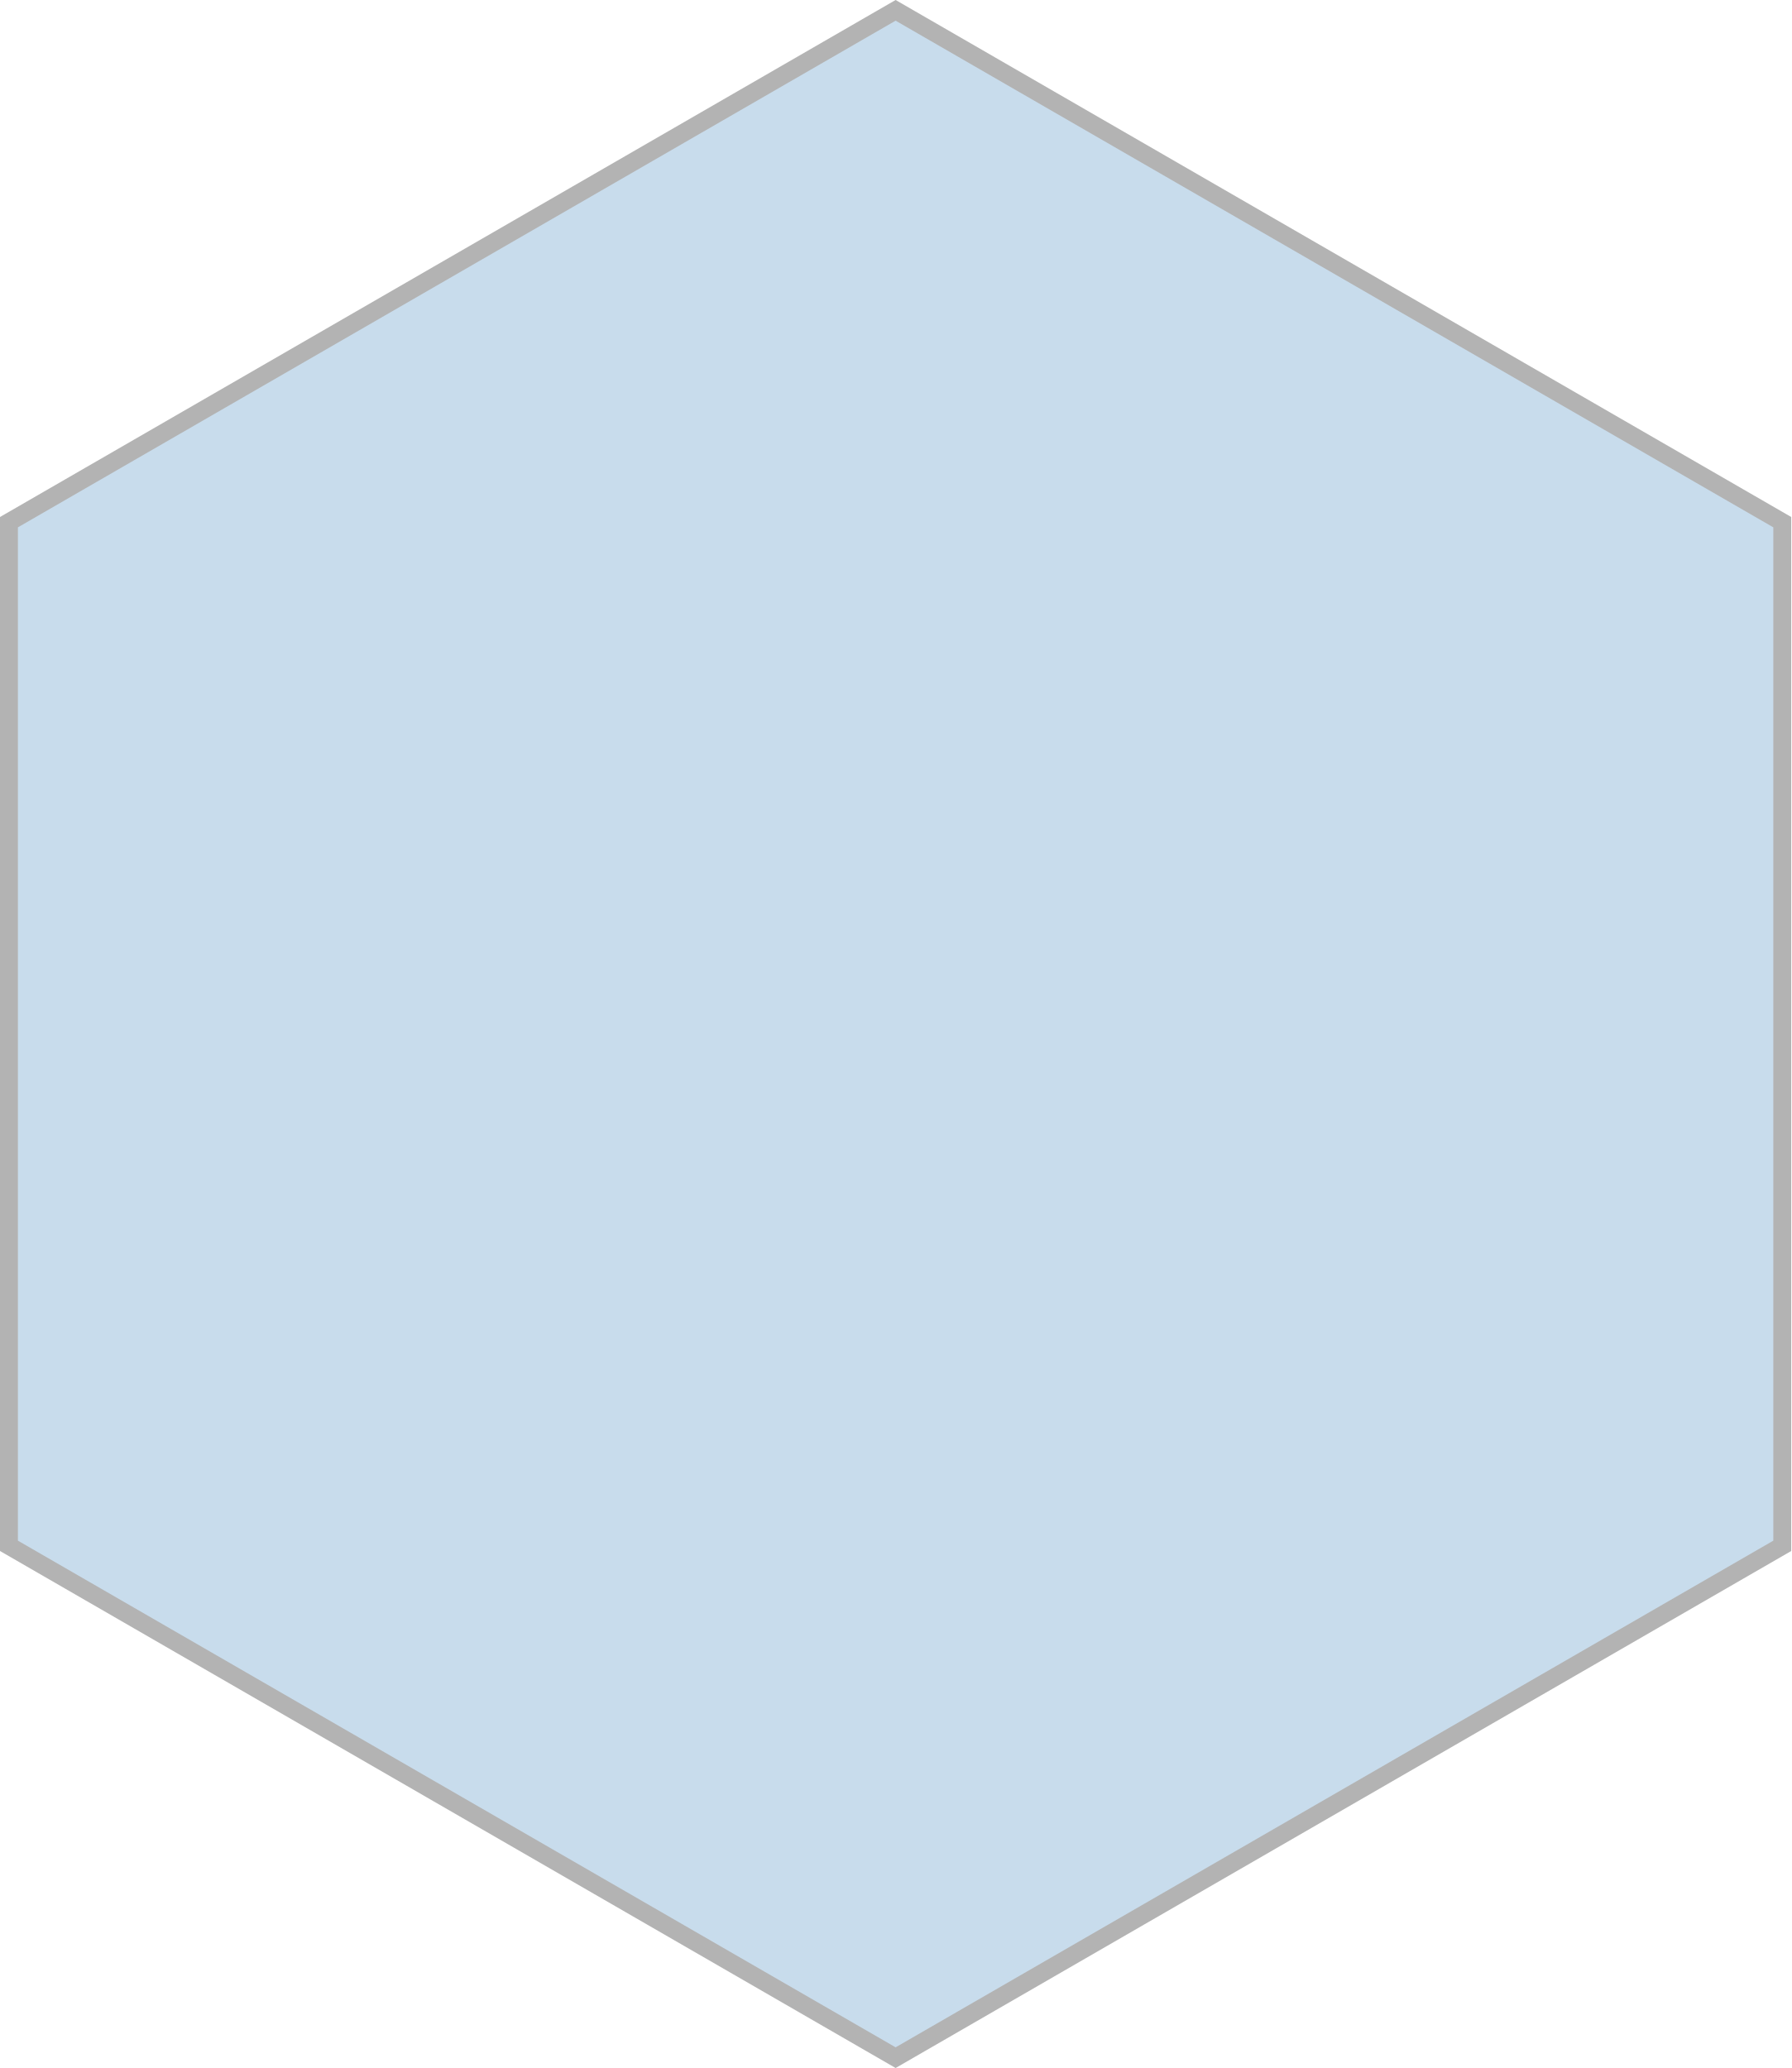
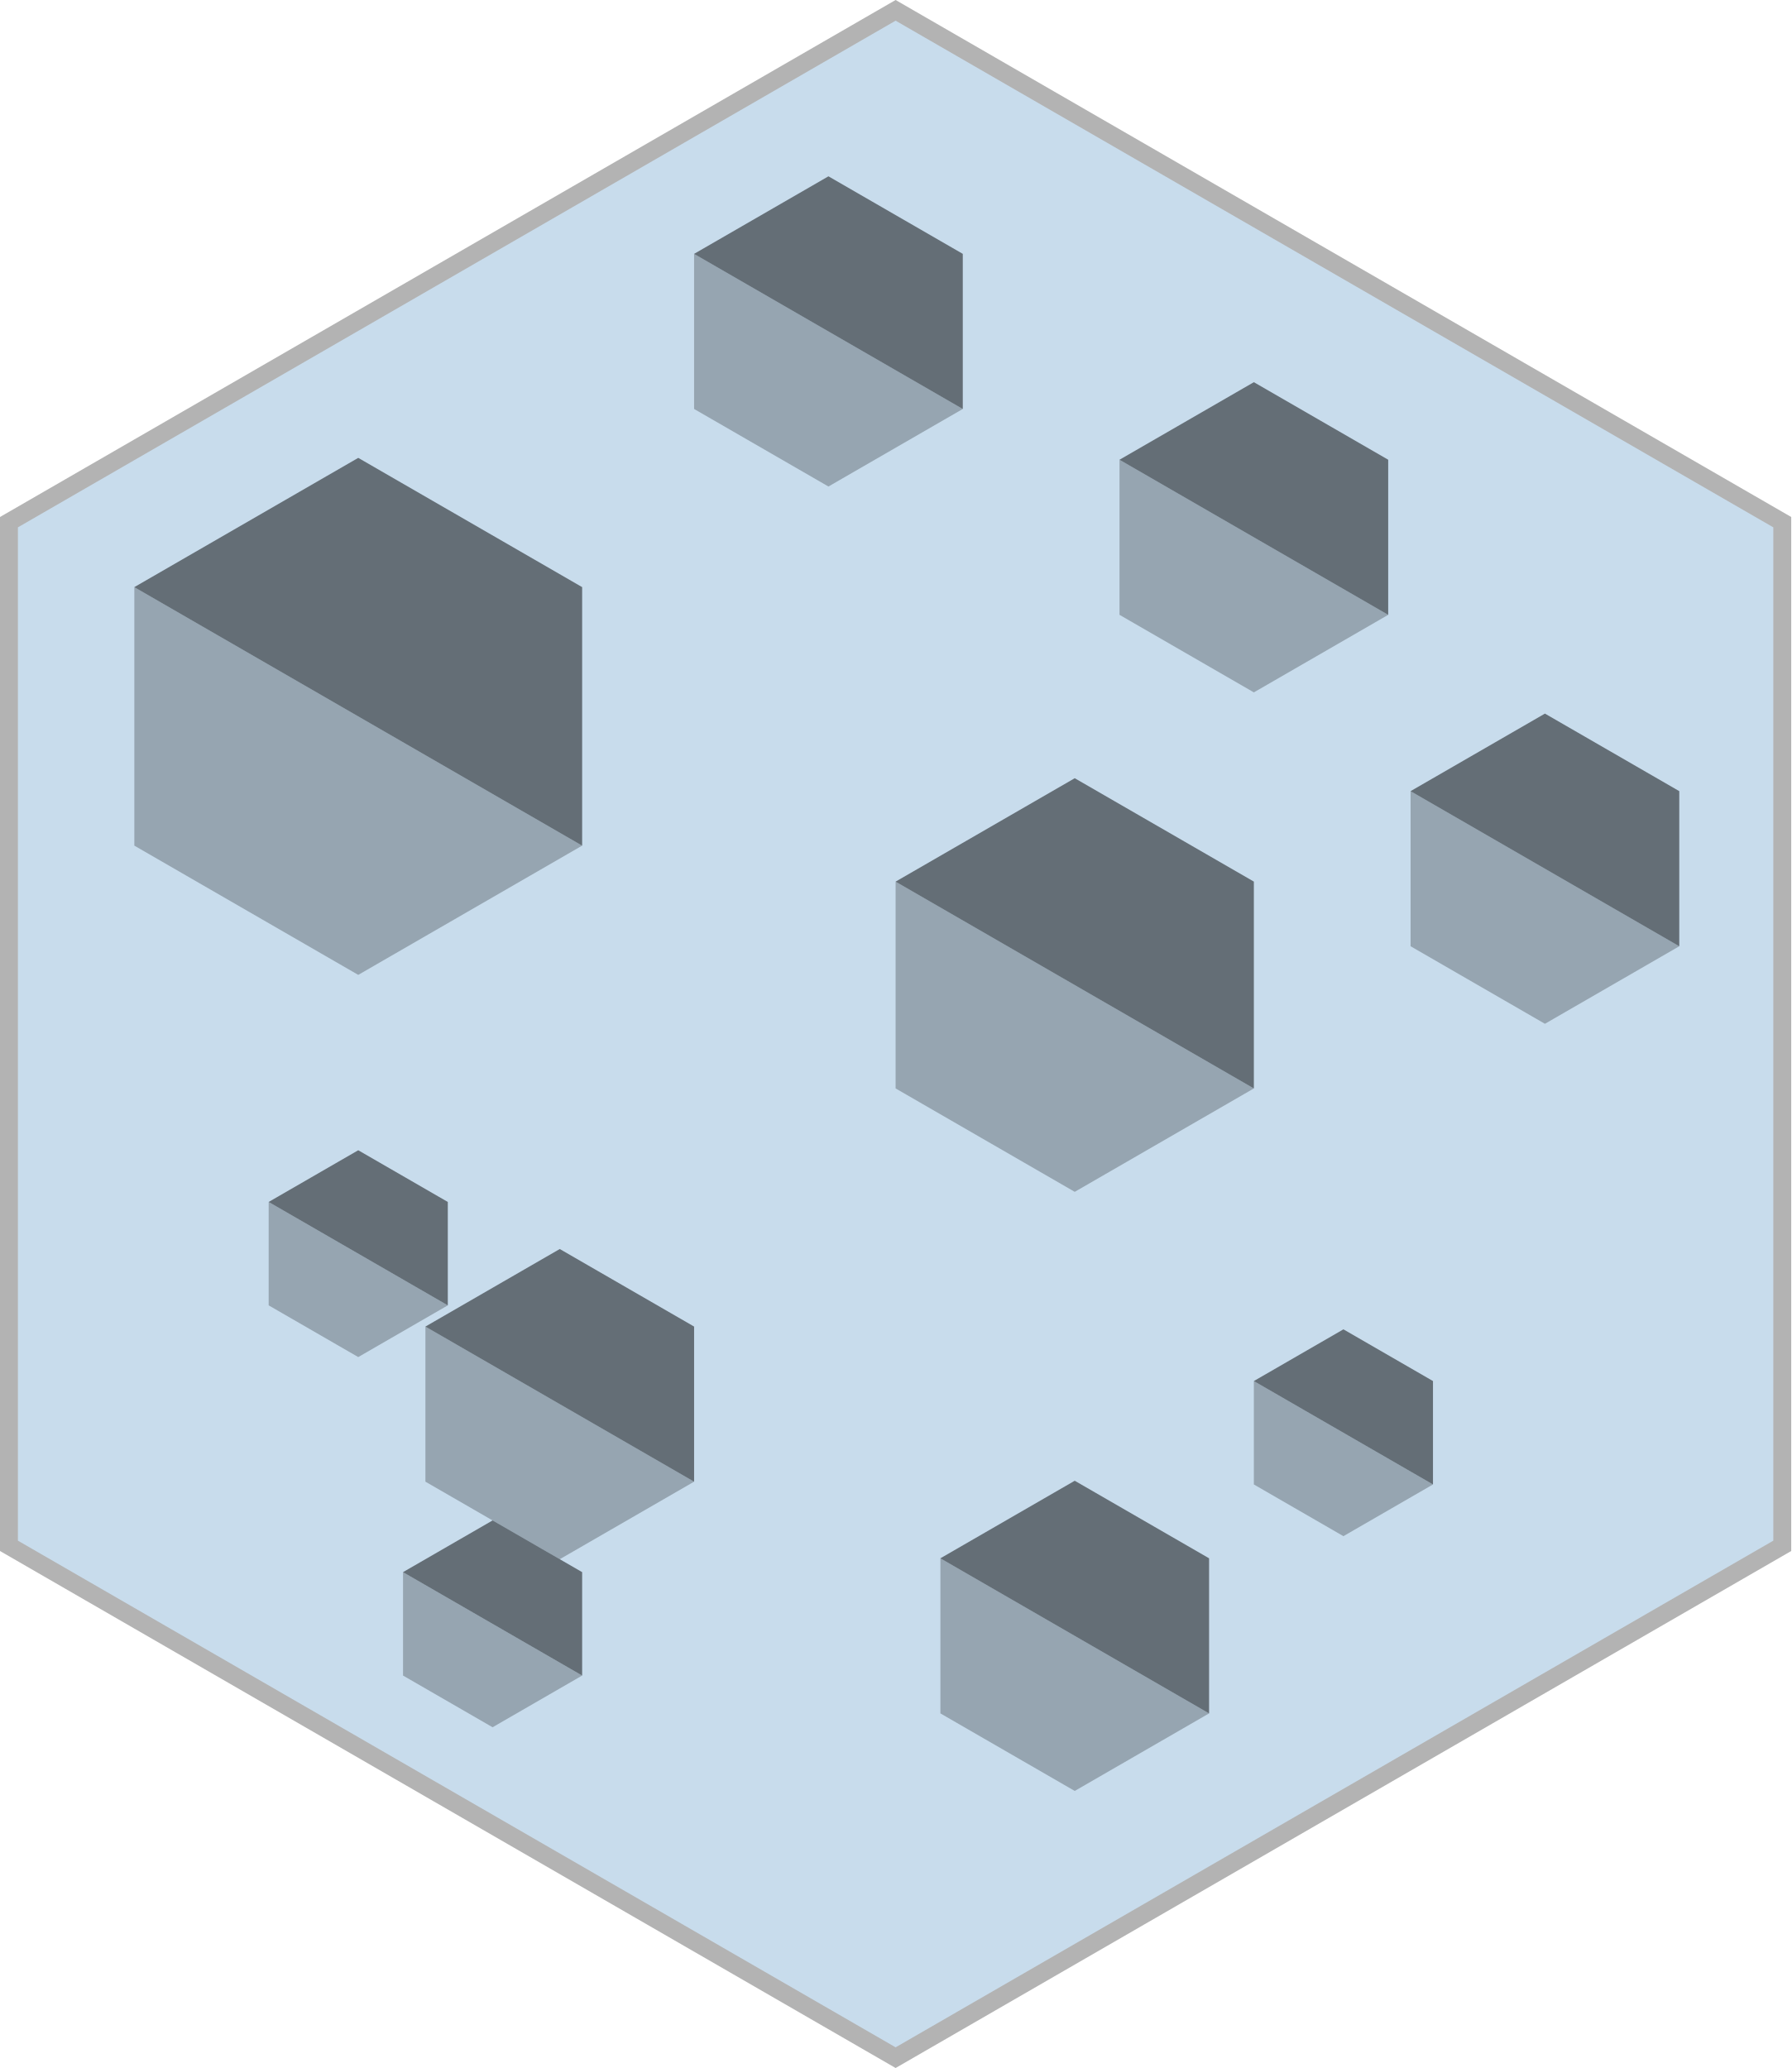
<svg xmlns="http://www.w3.org/2000/svg" xml:space="preserve" width="100" height="115.47">
  <path fill="#c8dcec" stroke="#b3b3b3" d="M99.5 86.314 50 114.893.5 86.314V29.156L50 .577l49.5 28.579z" />
+   <path fill-opacity=".25" d="M70 60.774 50 49.227v11.547l10 5.774z" />
+   <path fill-opacity=".5" d="m60 43.453-10 5.774 20 11.547V49.226z" />
+   <path fill-opacity=".25" d="m67.5 95.67-15-8.66v8.66L60 100z" />
+   <path fill-opacity=".5" d="m60 82.68-7.5 4.33 15 8.66v-8.66z" />
+   <path fill-opacity=".25" d="m32.5 47.217-25-14.434v14.434L20 54.434z" />
+   <path fill-opacity=".5" d="M20 25.566 7.5 32.783l25 14.434V32.783z" />
+   <path fill-opacity=".25" d="m77.5 34.33-15-8.66v8.66l7.5 4.33z" />
+   <path fill-opacity=".5" d="m70 21.34-7.5 4.33 15 8.66v-8.66z" />
+   <path fill-opacity=".25" d="m25 72.887-10-5.773v5.773l5 2.887z" />
+   <path fill-opacity=".5" d="m20 64.226-5 2.887 10 5.773v-5.773z" />
+   <path fill-opacity=".25" d="m80 82.887-10-5.773v5.773l5 2.887z" />
+   <path fill-opacity=".5" d="m75 74.226-5 2.887 10 5.773v-5.773z" />
+   <path fill-opacity=".25" d="m32.5 93.557-10-5.773v5.773l5 2.887z" />
+   <path fill-opacity=".5" d="m27.5 84.896-5 2.887 10 5.773v-5.773z" />
+   <path fill-opacity=".25" d="m53.75 22.835-15-8.66v8.66l7.5 4.33z" />
+   <path fill-opacity=".5" d="m46.25 9.845-7.5 4.33 15 8.66v-8.66z" />
+   <path fill-opacity=".25" d="m93.75 52.835-15-8.66v8.66l7.5 4.33z" />
+   <path fill-opacity=".5" d="m86.25 39.845-7.5 4.33 15 8.66v-8.66z" />
+   <path fill-opacity=".25" d="m38.75 82.731-15-8.66v8.66l7.5 4.33z" />
+   <path fill-opacity=".5" d="m31.25 69.741-7.5 4.33 15 8.66v-8.66z" />
</svg>
